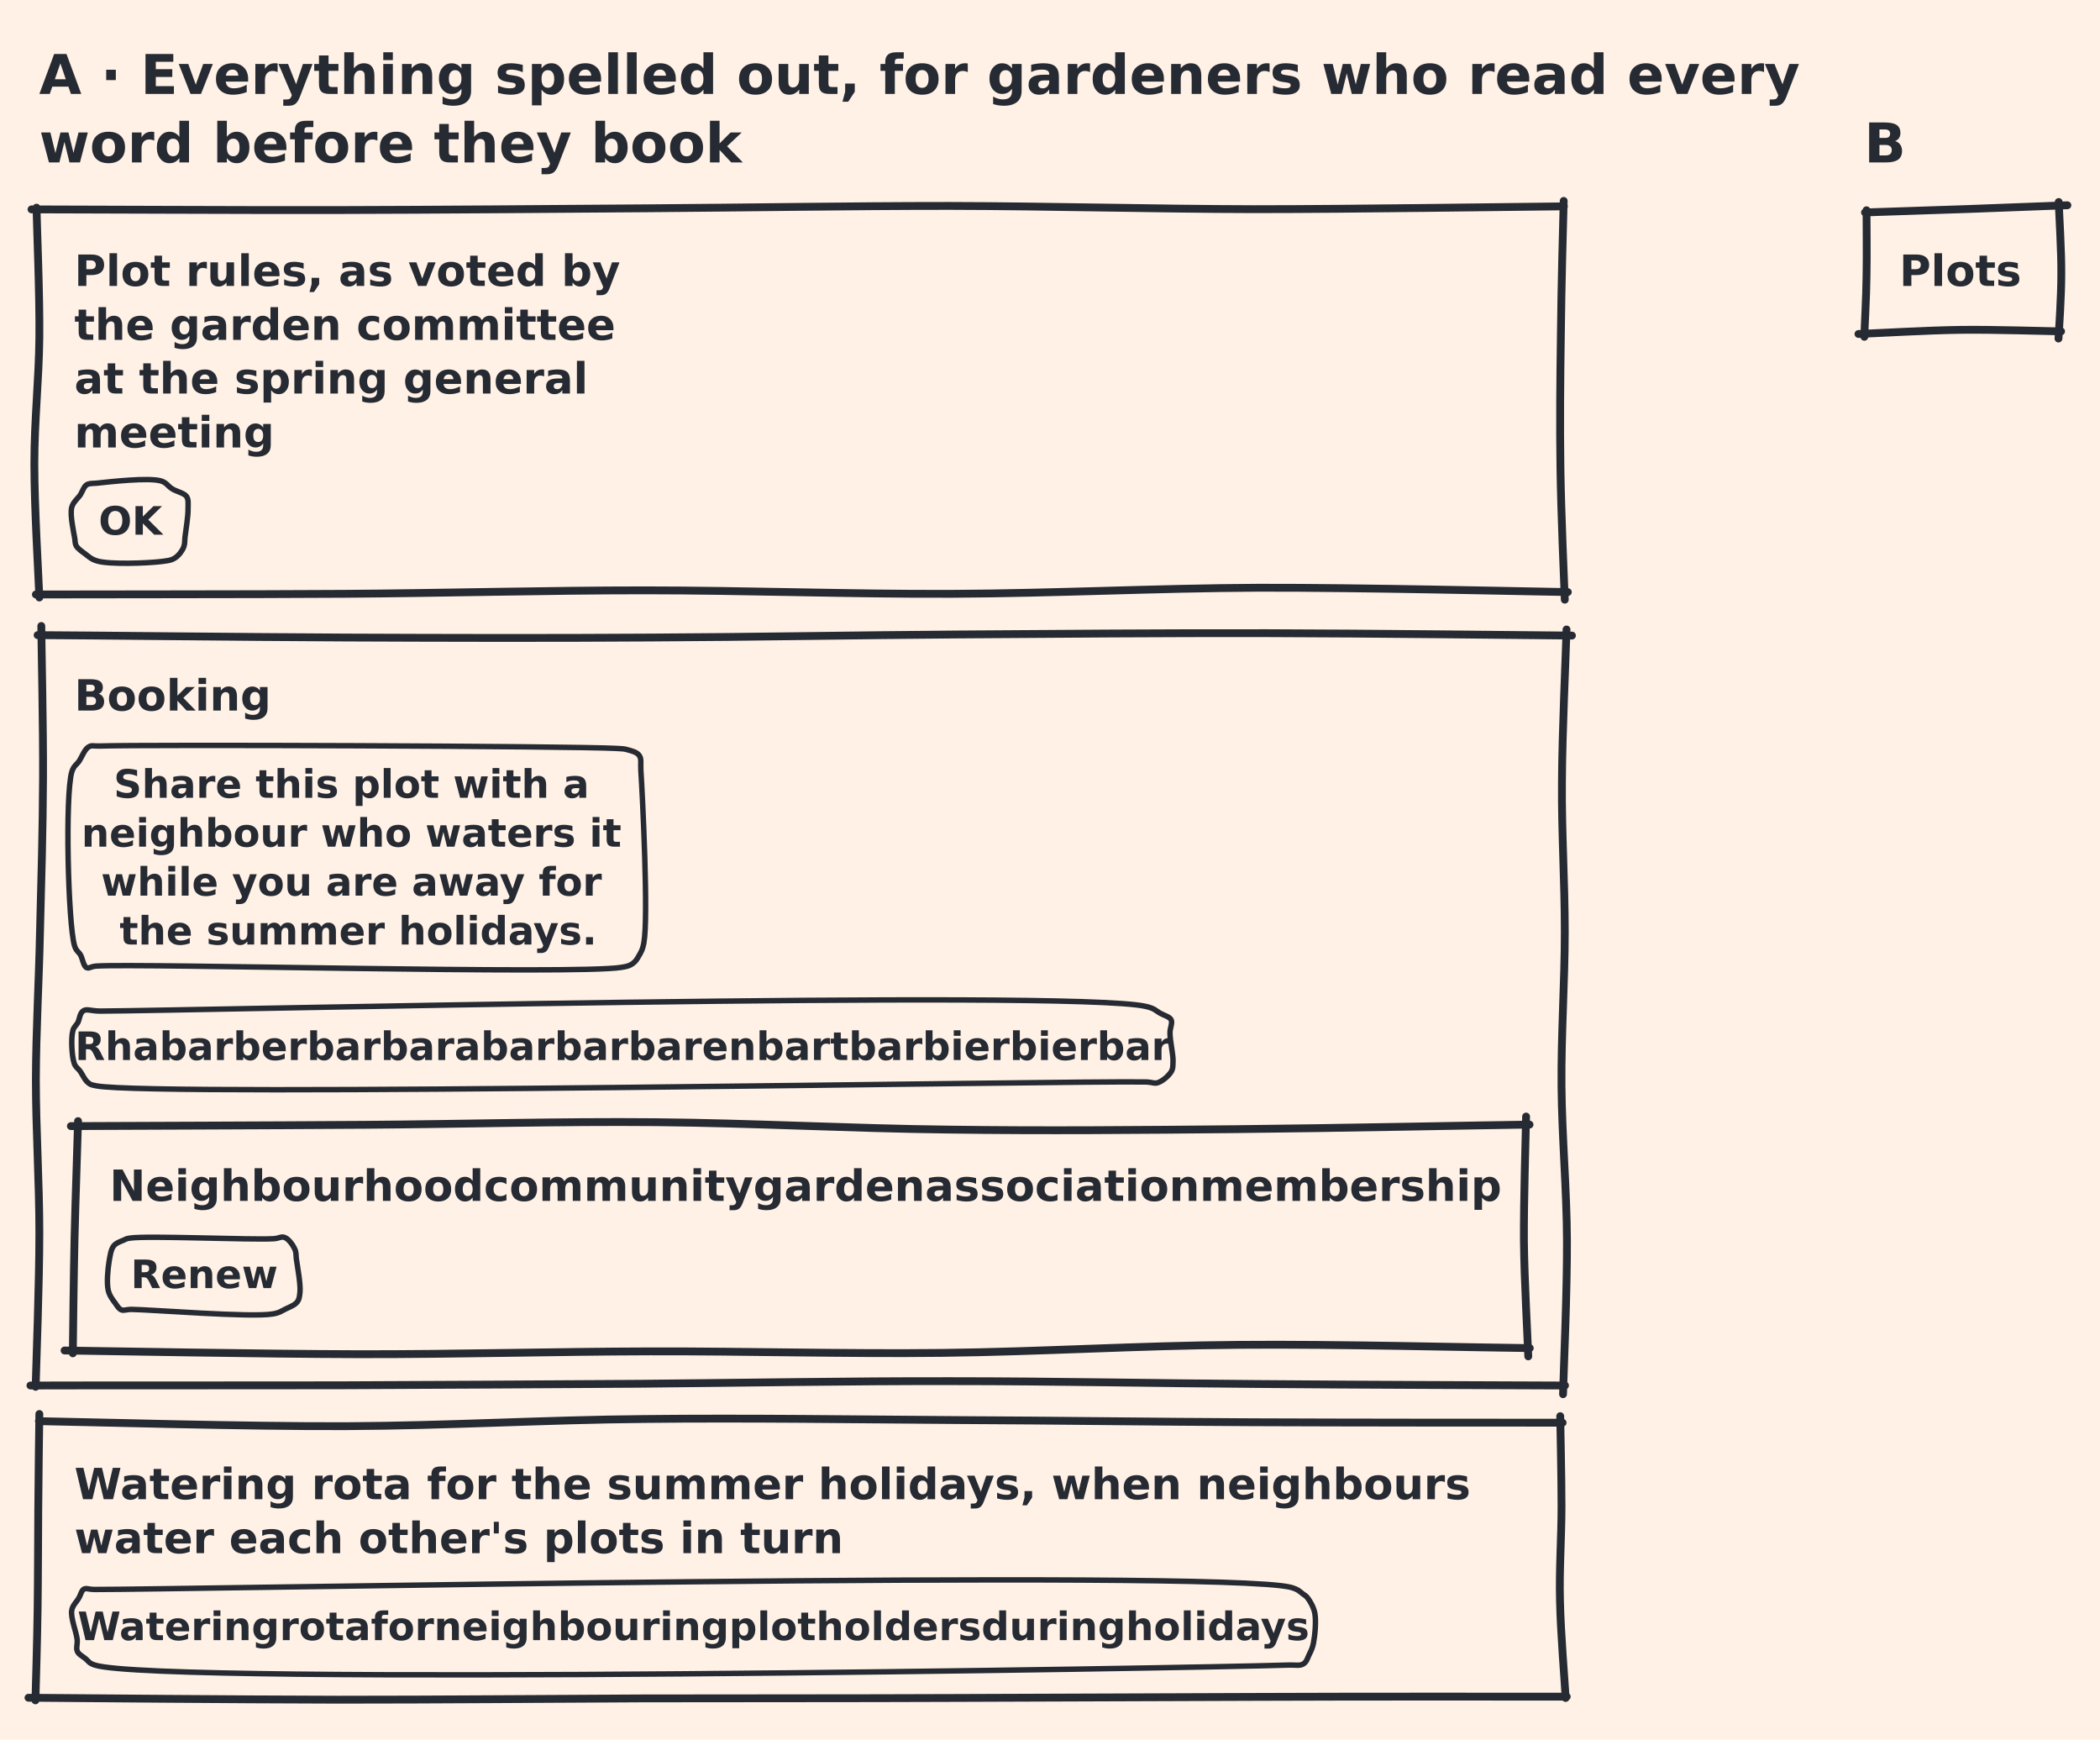
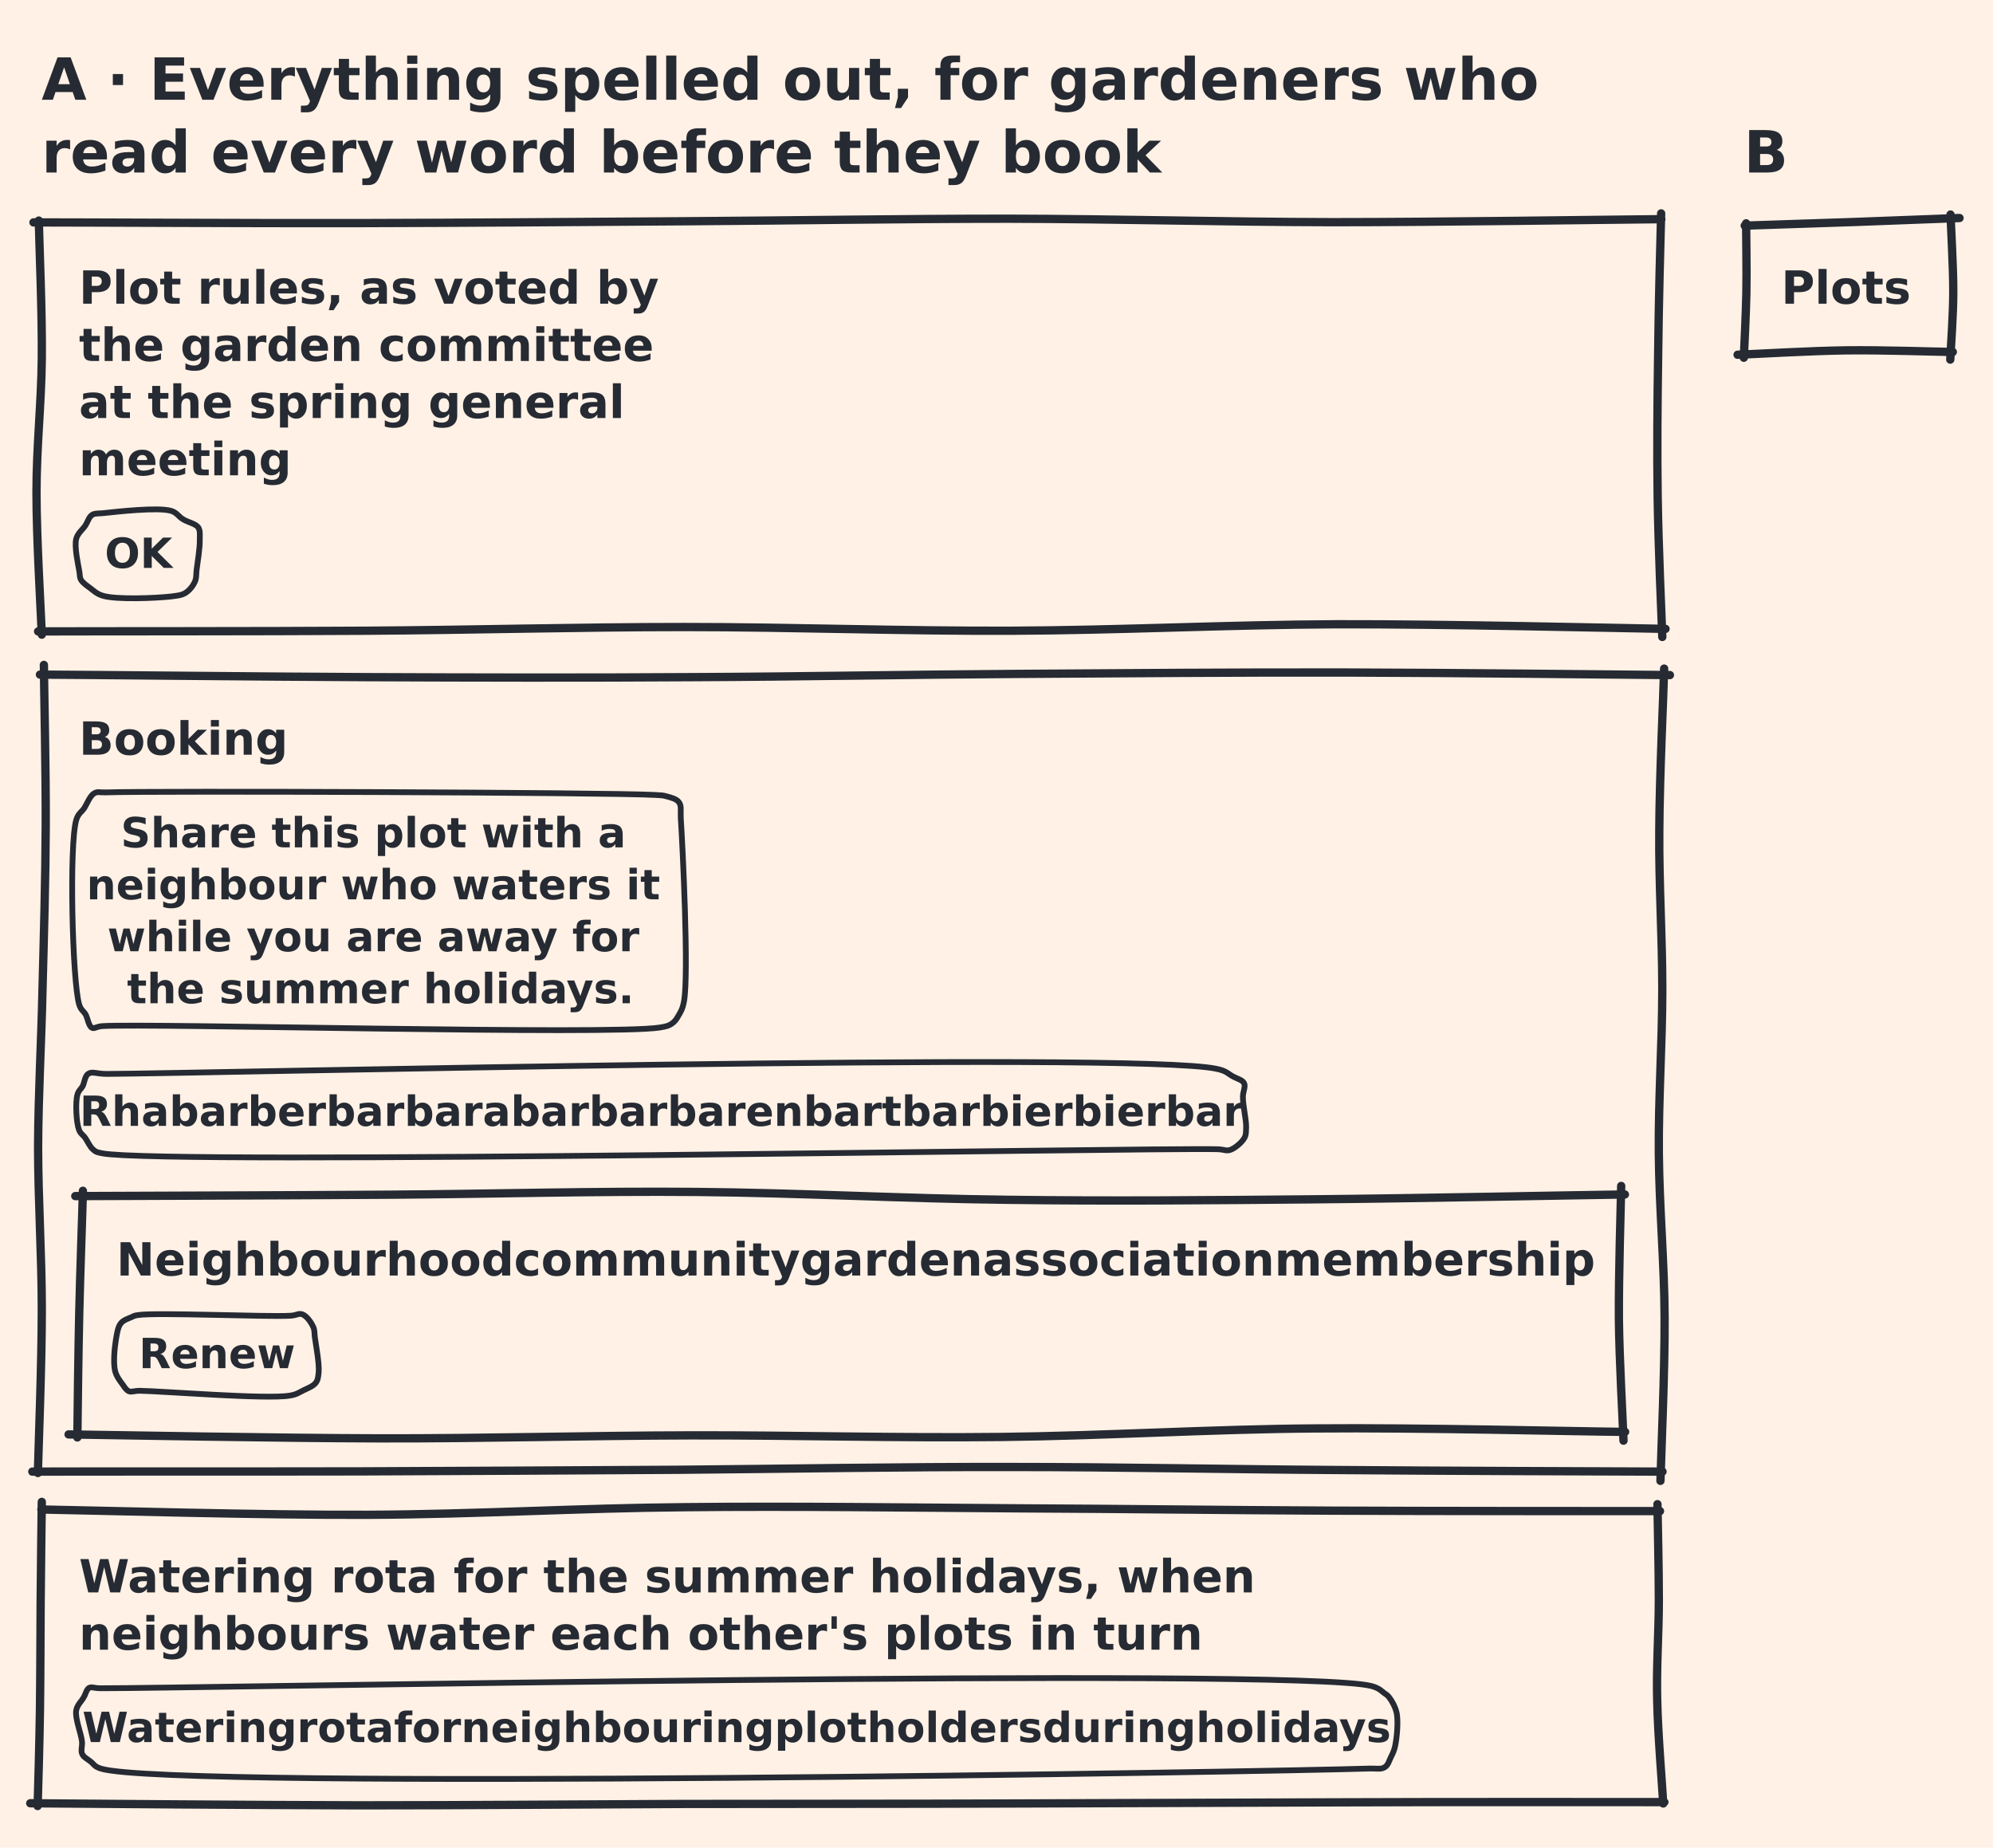
- <svg xmlns="http://www.w3.org/2000/svg" viewBox="-18.0 -96.0 966.0 800.0" width="966.0" height="800.0" role="img">
-   <rect x="-18.0" y="-96.0" width="966.0" height="800.0" fill="#fff1e5" />
+ <svg xmlns="http://www.w3.org/2000/svg" viewBox="-18.0 -96.0 863.0 800.0" width="863.0" height="800.0" role="img">
+   <rect x="-18.0" y="-96.0" width="863.0" height="800.0" fill="#fff1e5" />
  <g class="variant">
    <text text-anchor="start" font-family="'Atkinson Hyperlegible Next', Avenir, 'Segoe UI', Seravek, Ubuntu, Calibri, 'DejaVu Sans', sans-serif" font-size="25.2" font-weight="700" fill="#262a33">
-       <tspan x="0.0" y="-52.8">A · Everything spelled out, for gardeners who read every</tspan>
-       <tspan x="0.0" y="-21.3">word before they book</tspan>
+       <tspan x="0.0" y="-52.8">A · Everything spelled out, for gardeners who</tspan>
+       <tspan x="0.0" y="-21.3">read every word before they book</tspan>
    </text>
    <g class="place">
      <path d="M-3.5,0.3 C20.1,0.3 90.8,0.7 137.8,0.6 C184.9,0.5 232.1,0.1 279.0,-0.2 C325.8,-0.5 372.1,-1.3 418.8,-1.3 C465.4,-1.2 511.6,0.1 558.7,0.2 C605.8,0.2 677.6,-0.9 701.4,-1.1 M701.3,-3.6 C701.0,6.6 700.2,37.3 700.0,57.8 C699.7,78.3 699.5,99.1 699.8,119.4 C700.1,139.8 701.4,169.7 701.8,179.8 M703.2,176.3 C679.5,175.9 608.1,174.2 560.9,174.3 C513.7,174.5 467.2,176.9 420.1,177.1 C373.1,177.3 325.3,175.5 278.6,175.5 C232.0,175.5 187.0,176.8 140.3,177.1 C93.6,177.4 22.2,177.3 -1.5,177.4 M0.1,178.8 C-0.3,168.5 -2.2,137.2 -2.2,117.3 C-2.2,97.3 -0.1,78.8 0.1,59.2 C0.3,39.6 -1.0,9.5 -1.2,-0.5" fill="none" stroke="#262a33" stroke-width="3.6" stroke-linecap="round" stroke-linejoin="round" />
      <text text-anchor="start" font-family="'Atkinson Hyperlegible Next', Avenir, 'Segoe UI', Seravek, Ubuntu, Calibri, 'DejaVu Sans', sans-serif" font-size="19.8" font-weight="700" fill="#262a33">
        <tspan x="16.2" y="35.5">Plot rules, as voted by</tspan>
        <tspan x="16.2" y="60.3">the garden committee</tspan>
        <tspan x="16.2" y="85.0">at the spring general</tspan>
        <tspan x="16.2" y="109.8">meeting</tspan>
      </text>
    </g>
    <g class="affordance">
      <path d="M15.0,137.3 C15.7,134.8 17.8,133.3 19.0,131.5 C20.0,129.9 20.5,127.9 21.8,127.0 C23.0,126.2 24.3,126.4 26.6,126.2 C32.3,125.6 50.4,123.5 56.1,125.2 C58.7,126.0 59.3,127.7 61.2,128.8 C63.2,130.1 66.6,130.7 67.8,132.3 C68.8,133.8 68.5,135.6 68.5,137.9 C68.6,141.3 67.5,147.7 67.1,151.0 C66.9,152.9 67.1,154.1 66.5,155.6 C65.8,157.4 64.2,159.5 62.5,160.6 C60.7,161.8 58.9,161.9 55.8,162.3 C49.6,163.0 32.5,163.7 26.7,162.0 C23.9,161.2 22.6,159.8 21.0,158.6 C19.5,157.5 17.9,156.4 17.1,155.1 C16.5,154.1 16.6,153.2 16.4,151.7 C15.9,148.6 14.1,140.9 15.0,137.3 Z" fill="none" stroke="#262a33" stroke-width="2.5" stroke-linecap="round" stroke-linejoin="round" />
      <text text-anchor="middle" font-family="'Atkinson Hyperlegible Next', Avenir, 'Segoe UI', Seravek, Ubuntu, Calibri, 'DejaVu Sans', sans-serif" font-size="18.0" font-weight="600" fill="#262a33">
        <tspan x="42.0" y="149.9">OK</tspan>
      </text>
    </g>
    <g class="place">
      <path d="M-0.7,196.1 C23.0,196.2 94.1,197.0 141.1,197.2 C188.2,197.4 234.8,197.5 281.6,197.2 C328.4,197.0 374.7,196.1 422.0,195.8 C469.3,195.5 518.0,195.1 565.2,195.2 C612.4,195.3 681.8,196.1 705.1,196.3 M702.6,193.5 C702.3,205.2 700.6,240.6 700.5,263.7 C700.3,286.9 701.8,309.1 701.8,332.4 C701.8,355.7 700.1,379.7 700.3,403.4 C700.5,427.0 702.7,450.9 702.8,474.5 C702.9,498.2 701.3,533.4 701.0,545.2 M701.9,541.2 C678.2,541.1 607.1,540.9 560.1,540.5 C513.1,540.2 467.2,539.2 419.9,539.2 C372.6,539.1 323.2,540.0 276.2,540.4 C229.2,540.7 184.5,540.9 137.8,541.1 C91.1,541.2 19.6,541.1 -4.0,541.2 M-1.6,541.8 C-1.3,530.0 0.1,494.5 0.1,471.0 C0.1,447.4 -1.5,423.5 -1.5,400.4 C-1.4,377.4 -0.1,355.8 0.4,332.7 C1.0,309.5 1.7,285.1 1.8,261.6 C1.9,238.2 1.1,203.5 1.0,191.9" fill="none" stroke="#262a33" stroke-width="3.6" stroke-linecap="round" stroke-linejoin="round" />
      <text text-anchor="start" font-family="'Atkinson Hyperlegible Next', Avenir, 'Segoe UI', Seravek, Ubuntu, Calibri, 'DejaVu Sans', sans-serif" font-size="19.8" font-weight="700" fill="#262a33">
        <tspan x="16.2" y="230.8">Booking</tspan>
      </text>
    </g>
    <g class="affordance">
      <path d="M15.0,259.1 C15.9,256.1 17.3,255.7 18.5,253.9 C19.8,251.8 21.0,248.5 22.8,247.5 C24.3,246.6 24.9,247.2 27.9,247.1 C48.2,246.4 245.2,247.1 265.5,248.2 C268.5,248.4 268.9,248.3 270.6,248.8 C272.4,249.3 275.0,249.9 276.0,251.4 C277.2,253.0 276.6,254.8 276.8,258.4 C277.6,270.5 280.3,325.9 278.2,337.5 C277.6,340.9 276.7,342.2 275.7,343.9 C275.0,345.2 274.3,346.2 273.1,347.1 C271.8,348.0 271.0,348.4 267.8,348.9 C247.0,352.3 45.6,347.0 26.3,348.3 C23.6,348.5 22.9,349.6 21.8,349.0 C20.4,348.3 20.0,345.0 19.1,343.3 C18.2,341.7 17.1,341.5 16.3,339.0 C13.3,329.1 11.9,269.8 15.0,259.1 Z" fill="none" stroke="#262a33" stroke-width="2.5" stroke-linecap="round" stroke-linejoin="round" />
      <text text-anchor="middle" font-family="'Atkinson Hyperlegible Next', Avenir, 'Segoe UI', Seravek, Ubuntu, Calibri, 'DejaVu Sans', sans-serif" font-size="18.0" font-weight="600" fill="#262a33">
        <tspan x="146.8" y="270.9">Share this plot with a</tspan>
        <tspan x="146.8" y="293.4">neighbour who waters it</tspan>
        <tspan x="146.8" y="315.9">while you are away for</tspan>
        <tspan x="146.8" y="338.4">the summer holidays.</tspan>
      </text>
    </g>
    <g class="affordance">
      <path d="M15.5,378.1 C15.9,376.3 17.0,375.7 17.8,374.3 C18.6,372.7 18.7,369.9 20.3,368.9 C22.0,367.8 23.6,369.0 28.4,369.0 C65.4,368.9 474.1,359.1 508.8,366.8 C513.2,367.7 513.8,369.0 515.9,370.1 C517.7,371.1 520.0,371.6 520.7,373.0 C521.5,374.5 520.1,376.8 520.2,379.2 C520.2,382.7 521.6,388.5 521.6,391.8 C521.5,393.8 521.7,395.3 520.8,396.8 C519.7,398.7 516.8,401.2 514.7,401.9 C512.9,402.5 512.4,401.7 509.0,401.6 C477.5,400.9 53.3,408.5 26.4,403.4 C23.8,402.9 23.5,402.8 22.4,401.8 C21.0,400.7 20.0,398.3 18.9,396.7 C18.0,395.4 16.8,394.9 16.2,393.2 C15.0,390.0 14.6,381.3 15.5,378.1 Z" fill="none" stroke="#262a33" stroke-width="2.5" stroke-linecap="round" stroke-linejoin="round" />
      <text text-anchor="middle" font-family="'Atkinson Hyperlegible Next', Avenir, 'Segoe UI', Seravek, Ubuntu, Calibri, 'DejaVu Sans', sans-serif" font-size="18.0" font-weight="600" fill="#262a33">
        <tspan x="268.5" y="391.5">Rhabarberbarbarabarbarbarenbartbarbierbierbar</tspan>
      </text>
    </g>
    <g class="place">
      <path d="M14.6,421.9 C37.2,421.8 105.4,421.6 150.2,421.3 C195.1,421.0 239.0,419.7 283.7,420.1 C328.3,420.5 373.6,423.0 418.1,423.5 C462.6,424.1 506.1,423.7 550.7,423.3 C595.3,422.9 663.1,421.5 685.6,421.2 M684.0,417.5 C683.8,427.1 682.9,456.3 683.0,474.7 C683.2,493.1 684.7,519.0 685.0,527.8 M685.7,524.0 C663.4,523.8 596.8,522.1 551.8,522.5 C506.7,522.8 460.4,525.7 415.3,526.2 C370.2,526.7 325.9,525.4 281.1,525.5 C236.3,525.6 191.4,526.9 146.5,526.8 C101.6,526.7 34.2,525.4 11.7,525.1 M15.5,526.4 C15.6,517.5 15.9,490.8 16.3,473.0 C16.7,455.2 17.7,428.5 17.9,419.6" fill="none" stroke="#262a33" stroke-width="3.6" stroke-linecap="round" stroke-linejoin="round" />
      <text text-anchor="start" font-family="'Atkinson Hyperlegible Next', Avenir, 'Segoe UI', Seravek, Ubuntu, Calibri, 'DejaVu Sans', sans-serif" font-size="19.8" font-weight="700" fill="#262a33">
        <tspan x="32.4" y="456.3">Neighbourhoodcommunitygardenassociationmembership</tspan>
      </text>
    </g>
    <g class="affordance">
      <path d="M32.2,484.0 C32.7,481.2 33.0,478.7 34.3,477.0 C35.4,475.6 37.6,474.9 39.0,474.3 C40.0,473.8 40.3,473.6 41.9,473.4 C49.5,472.2 98.1,474.3 107.7,473.7 C110.4,473.6 111.3,472.5 112.9,473.1 C114.7,473.7 116.7,476.5 117.5,478.3 C118.3,479.8 118.1,480.9 118.3,482.8 C118.8,486.4 120.3,494.4 120.0,498.1 C119.8,500.1 119.7,501.5 118.7,502.8 C117.6,504.2 115.3,505.1 113.4,506.0 C111.5,506.9 110.6,507.8 107.4,508.3 C97.4,510.0 51.7,506.3 42.5,506.2 C40.0,506.2 39.0,506.9 37.8,506.4 C36.7,505.9 36.0,504.8 35.2,503.6 C34.0,502.0 32.4,500.0 31.8,497.5 C31.0,493.9 31.6,487.7 32.2,484.0 Z" fill="none" stroke="#262a33" stroke-width="2.5" stroke-linecap="round" stroke-linejoin="round" />
      <text text-anchor="middle" font-family="'Atkinson Hyperlegible Next', Avenir, 'Segoe UI', Seravek, Ubuntu, Calibri, 'DejaVu Sans', sans-serif" font-size="18.0" font-weight="600" fill="#262a33">
        <tspan x="76.0" y="496.4">Renew</tspan>
      </text>
    </g>
    <g class="place">
      <path d="M-0.1,557.6 C23.5,558.0 95.1,560.1 141.5,559.9 C188.0,559.7 231.9,557.0 278.7,556.6 C325.5,556.1 375.9,556.8 422.6,557.1 C469.2,557.3 512.1,557.9 558.5,558.1 C604.9,558.3 677.1,558.3 700.8,558.3 M699.7,555.3 C699.8,562.2 700.3,582.7 700.3,596.9 C700.3,611.1 699.2,625.8 699.6,640.4 C699.9,655.1 701.8,677.5 702.2,684.9 M702.7,684.3 C679.4,684.3 609.5,684.2 562.5,684.4 C515.6,684.5 468.3,684.8 420.8,684.9 C373.4,685.1 325.0,685.0 277.8,685.1 C230.6,685.3 184.7,685.7 137.6,685.7 C90.5,685.6 18.8,685.0 -4.9,684.8 M-1.7,686.0 C-1.5,679.1 -0.9,658.9 -0.7,644.2 C-0.5,629.6 -0.5,613.1 -0.4,598.1 C-0.3,583.1 0.0,561.6 0.1,554.3" fill="none" stroke="#262a33" stroke-width="3.6" stroke-linecap="round" stroke-linejoin="round" />
      <text text-anchor="start" font-family="'Atkinson Hyperlegible Next', Avenir, 'Segoe UI', Seravek, Ubuntu, Calibri, 'DejaVu Sans', sans-serif" font-size="19.8" font-weight="700" fill="#262a33">
-         <tspan x="16.2" y="593.5">Watering rota for the summer holidays, when neighbours</tspan>
-         <tspan x="16.2" y="618.3">water each other's plots in turn</tspan>
+         <tspan x="16.2" y="593.5">Watering rota for the summer holidays, when</tspan>
+         <tspan x="16.2" y="618.3">neighbours water each other's plots in turn</tspan>
      </text>
    </g>
    <g class="affordance">
      <path d="M15.0,644.6 C15.4,642.2 17.3,640.7 18.2,639.0 C19.1,637.6 19.4,635.6 20.5,634.9 C21.8,634.2 22.5,635.0 25.6,635.0 C57.8,635.2 541.9,625.7 575.7,634.0 C579.4,635.0 580.0,636.1 581.4,637.1 C582.3,637.7 582.8,638.0 583.5,638.9 C584.6,640.3 586.2,643.0 586.8,645.8 C587.5,649.5 586.9,656.1 586.2,659.6 C585.8,661.8 585.1,663.2 584.3,664.8 C583.5,666.4 583.1,668.3 581.6,669.2 C579.8,670.3 578.4,669.6 573.6,669.8 C534.1,671.1 55.8,679.2 25.7,669.8 C22.8,668.9 22.7,667.9 21.3,666.8 C20.0,665.7 18.2,664.9 17.6,663.5 C16.9,662.0 17.7,660.2 17.5,658.0 C17.1,654.5 14.4,648.0 15.0,644.6 Z" fill="none" stroke="#262a33" stroke-width="2.5" stroke-linecap="round" stroke-linejoin="round" />
      <text text-anchor="middle" font-family="'Atkinson Hyperlegible Next', Avenir, 'Segoe UI', Seravek, Ubuntu, Calibri, 'DejaVu Sans', sans-serif" font-size="18.0" font-weight="600" fill="#262a33">
        <tspan x="301.0" y="658.3">Wateringrotaforneighbouringplotholdersduringholidays</tspan>
      </text>
    </g>
  </g>
  <g class="variant">
    <text text-anchor="start" font-family="'Atkinson Hyperlegible Next', Avenir, 'Segoe UI', Seravek, Ubuntu, Calibri, 'DejaVu Sans', sans-serif" font-size="25.2" font-weight="700" fill="#262a33">
-       <tspan x="839.5" y="-21.3">B</tspan>
+       <tspan x="737.1" y="-21.3">B</tspan>
    </text>
    <g class="place">
-       <path d="M839.9,1.7 C847.9,1.4 872.4,0.6 887.9,0.1 C903.5,-0.5 925.5,-1.3 933.0,-1.6 M929.0,-3.1 C929.2,2.5 930.3,19.6 930.2,30.1 C930.2,40.5 929.2,54.7 928.9,59.7 M930.1,56.4 C922.4,56.3 899.4,55.5 883.9,55.7 C868.3,55.9 844.7,57.3 836.9,57.6 M839.6,58.9 C839.7,54.3 840.5,40.7 840.6,31.0 C840.8,21.3 840.6,5.7 840.6,0.7" fill="none" stroke="#262a33" stroke-width="3.6" stroke-linecap="round" stroke-linejoin="round" />
+       <path d="M737.5,1.7 C745.5,1.4 770.0,0.6 785.5,0.1 C801.0,-0.5 823.0,-1.3 830.5,-1.6 M826.6,-3.1 C826.8,2.5 827.8,19.6 827.8,30.1 C827.8,40.5 826.7,54.7 826.5,59.7 M827.6,56.4 C819.9,56.3 797.0,55.5 781.4,55.7 C765.9,55.9 742.3,57.3 734.4,57.6 M737.1,58.9 C737.3,54.3 738.0,40.7 738.2,31.0 C738.4,21.3 738.1,5.7 738.1,0.7" fill="none" stroke="#262a33" stroke-width="3.6" stroke-linecap="round" stroke-linejoin="round" />
      <text text-anchor="start" font-family="'Atkinson Hyperlegible Next', Avenir, 'Segoe UI', Seravek, Ubuntu, Calibri, 'DejaVu Sans', sans-serif" font-size="19.8" font-weight="700" fill="#262a33">
-         <tspan x="855.7" y="35.5">Plots</tspan>
+         <tspan x="753.3" y="35.5">Plots</tspan>
      </text>
    </g>
  </g>
</svg>
